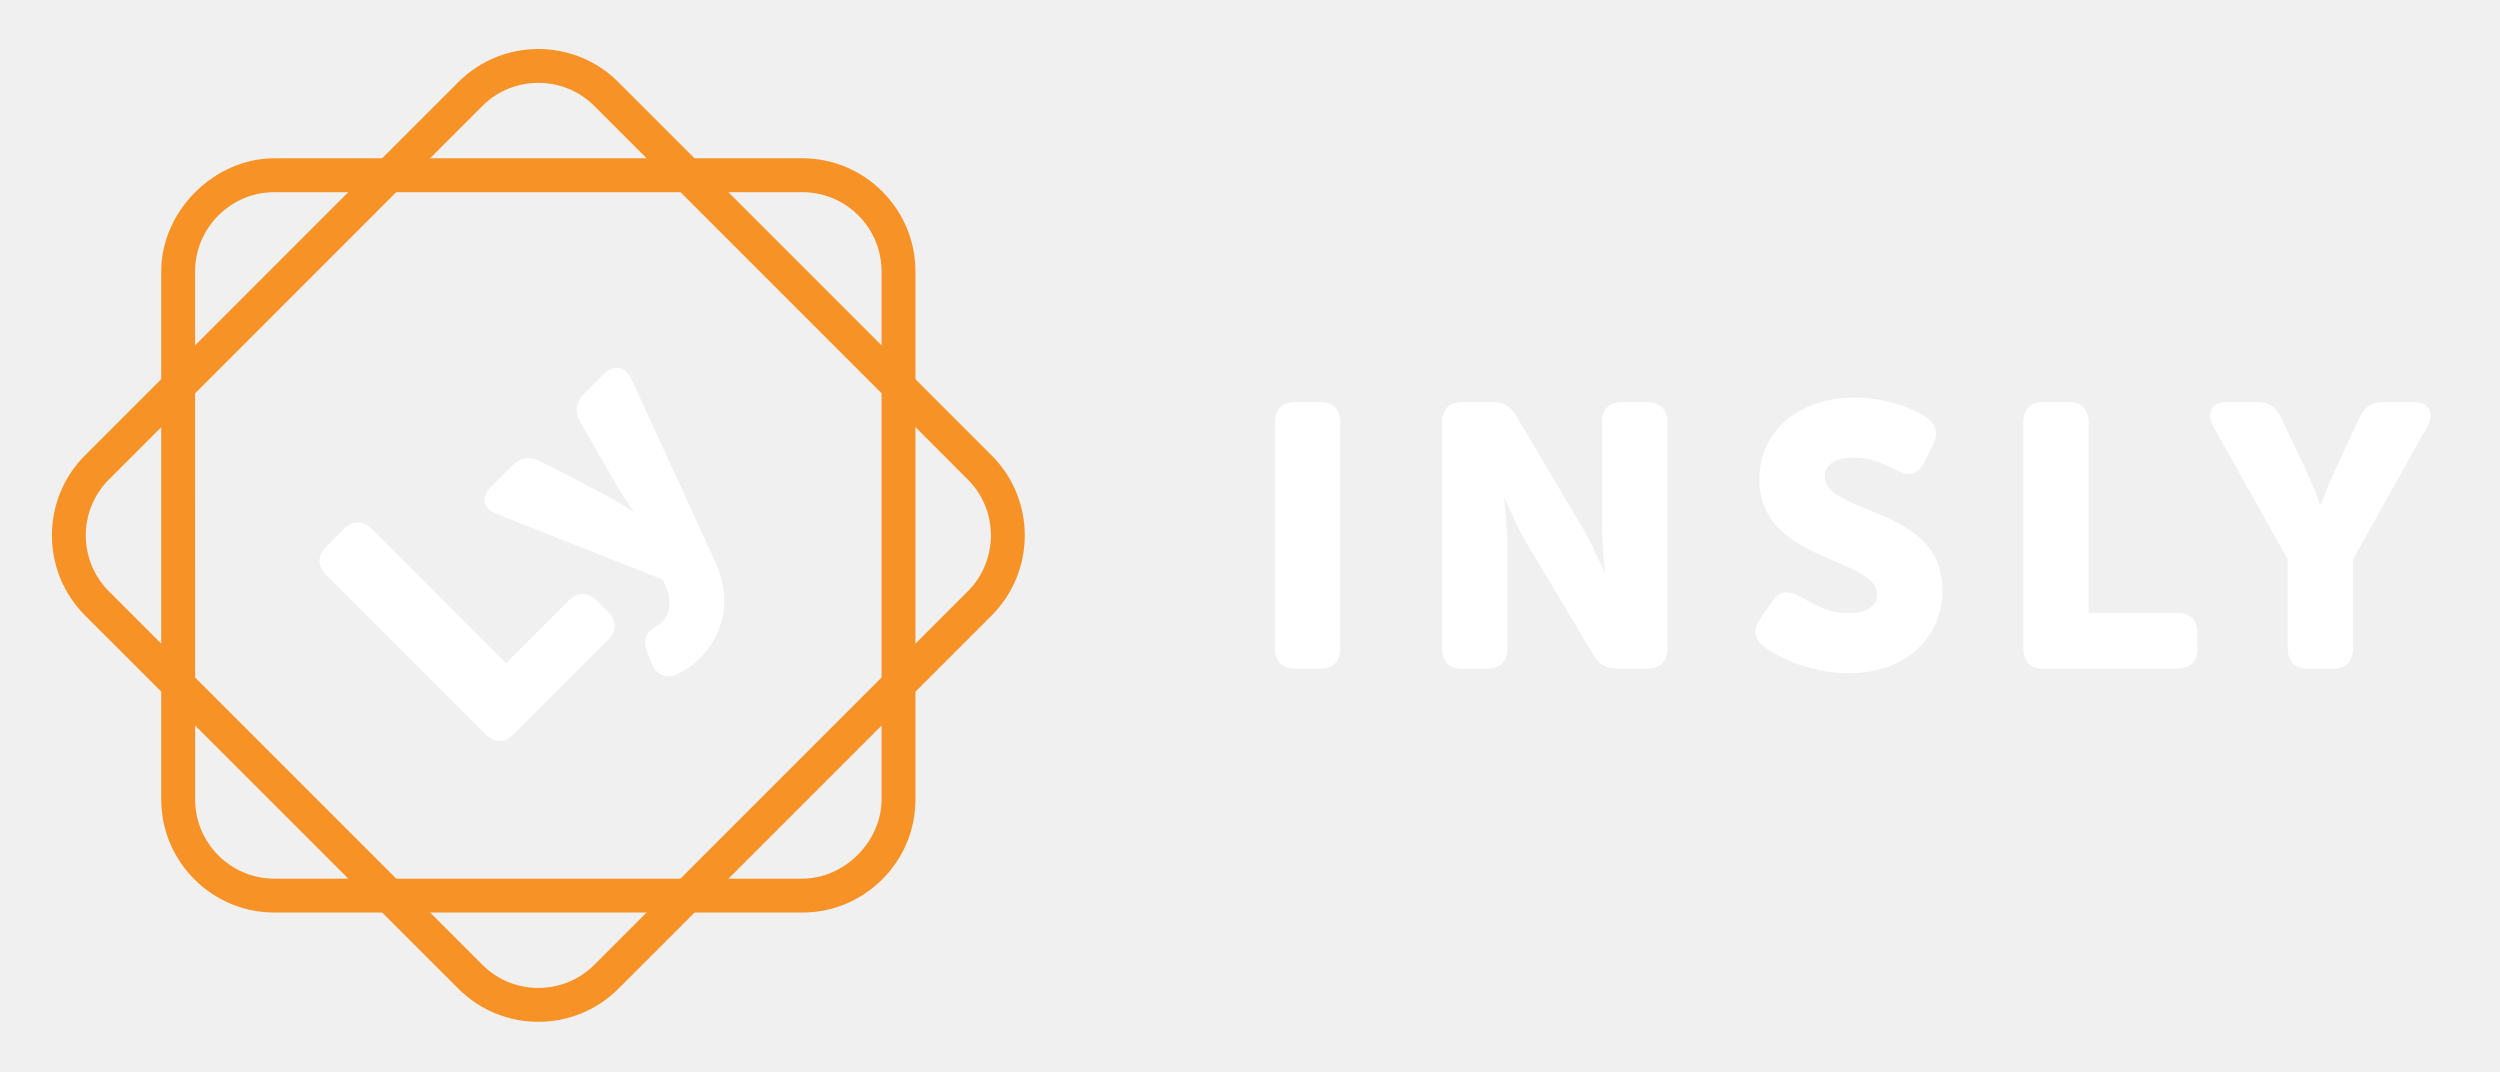
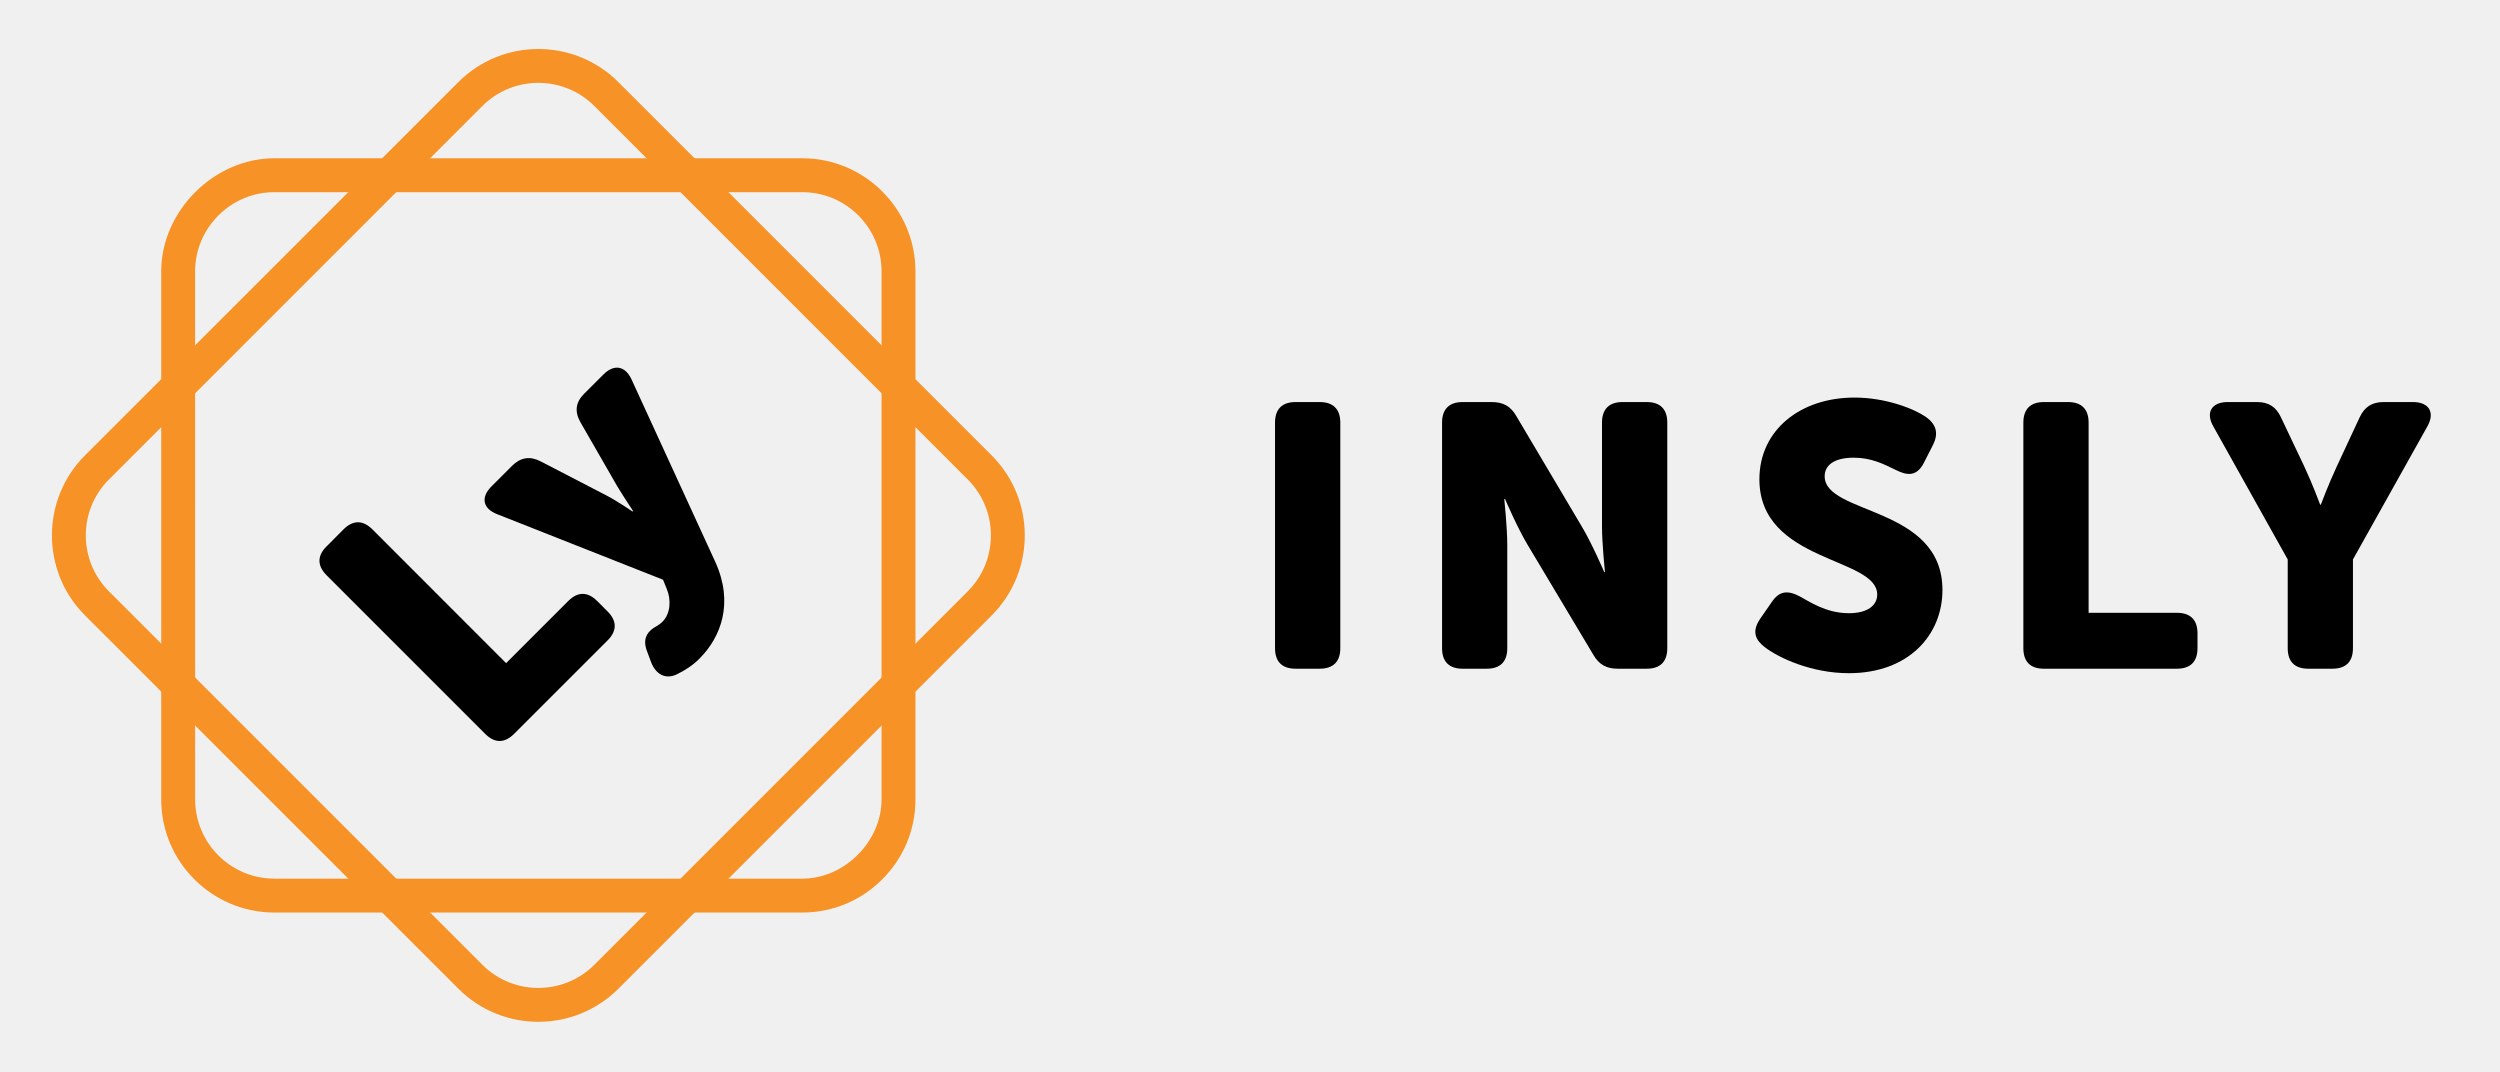
<svg xmlns="http://www.w3.org/2000/svg" version="1.1" id="Layer_1" x="0px" y="0px" width="504px" height="216px" viewBox="0 0 504 216" enable-background="new 0 0 504 216" xml:space="preserve">
-   <path fill="#fff" d="M257.045,85.19c0-2.696,1.426-4.136,4.134-4.136h4.88c2.701,0,4.148,1.44,4.148,4.136v45.488  c0,2.714-1.447,4.133-4.148,4.133h-4.88c-2.708,0-4.134-1.419-4.134-4.133V85.19z" />
-   <path fill="#fff" d="M290.721,85.19c0-2.696,1.432-4.136,4.131-4.136h5.868c2.325,0,3.825,0.838,4.945,2.786l13.243,22.338  c2.108,3.526,4.505,9.16,4.505,9.16h0.144c0,0-0.593-5.782-0.593-9.16V85.19c0-2.696,1.417-4.136,4.133-4.136h4.894  c2.715,0,4.134,1.44,4.134,4.136v45.488c0,2.714-1.419,4.133-4.134,4.133h-5.865c-2.243,0-3.758-0.824-4.891-2.781l-13.298-22.244  c-2.111-3.536-4.514-9.176-4.514-9.176h-0.162c0,0,0.606,5.784,0.606,9.176v20.893c0,2.714-1.419,4.133-4.135,4.133h-4.881  c-2.699,0-4.131-1.419-4.131-4.133V85.19z" />
-   <path fill="#fff" d="M354.907,124.662l2.341-3.376c1.497-2.188,3.229-2.339,5.701-0.987c1.744,0.905,5.108,3.323,9.783,3.323  c3.906,0,5.712-1.661,5.712-3.77c0-7.596-23.75-6.393-23.75-23.23c0-9.919,8.255-16.473,19.156-16.473  c6.247,0,11.963,2.189,14.517,3.987c2.176,1.587,2.406,3.473,1.278,5.647l-1.803,3.54c-1.502,2.92-3.526,2.474-5.65,1.421  c-2.473-1.204-4.947-2.474-8.486-2.474c-4.121,0-5.853,1.649-5.853,3.744c0,7.824,23.744,5.944,23.744,22.932  c0,9.027-6.77,16.77-18.865,16.77c-7.53,0-14.2-3.08-17.066-5.336C354.084,129.108,352.963,127.447,354.907,124.662" />
-   <path fill="#fff" d="M407.909,85.19c0-2.696,1.414-4.136,4.134-4.136h4.879c2.716,0,4.142,1.44,4.142,4.136v38.352h17.818  c2.701,0,4.135,1.419,4.135,4.137v2.999c0,2.714-1.434,4.133-4.135,4.133h-26.839c-2.72,0-4.134-1.419-4.134-4.133V85.19z" />
-   <path fill="#fff" d="M461.203,112.784l-14.97-26.77c-1.662-2.853-0.365-4.96,2.861-4.96h5.936c2.339,0,3.839,0.987,4.812,3.083  l4.676,9.851c1.731,3.688,3.221,7.749,3.221,7.749h0.145c0,0,1.513-4.061,3.234-7.749l4.588-9.851  c0.975-2.096,2.487-3.083,4.809-3.083h5.95c3.228,0,4.512,2.108,2.863,4.96l-14.973,26.77v17.894c0,2.714-1.42,4.133-4.135,4.133  h-4.88c-2.716,0-4.137-1.419-4.137-4.133V112.784z" />
+   <path fill="#000" d="M257.045,85.19c0-2.696,1.426-4.136,4.134-4.136h4.88c2.701,0,4.148,1.44,4.148,4.136v45.488  c0,2.714-1.447,4.133-4.148,4.133h-4.88c-2.708,0-4.134-1.419-4.134-4.133V85.19z" />
+   <path fill="#000" d="M290.721,85.19c0-2.696,1.432-4.136,4.131-4.136h5.868c2.325,0,3.825,0.838,4.945,2.786l13.243,22.338  c2.108,3.526,4.505,9.16,4.505,9.16h0.144c0,0-0.593-5.782-0.593-9.16V85.19c0-2.696,1.417-4.136,4.133-4.136h4.894  c2.715,0,4.134,1.44,4.134,4.136v45.488c0,2.714-1.419,4.133-4.134,4.133h-5.865c-2.243,0-3.758-0.824-4.891-2.781l-13.298-22.244  c-2.111-3.536-4.514-9.176-4.514-9.176h-0.162c0,0,0.606,5.784,0.606,9.176v20.893c0,2.714-1.419,4.133-4.135,4.133h-4.881  c-2.699,0-4.131-1.419-4.131-4.133V85.19z" />
+   <path fill="#000" d="M354.907,124.662l2.341-3.376c1.497-2.188,3.229-2.339,5.701-0.987c1.744,0.905,5.108,3.323,9.783,3.323  c3.906,0,5.712-1.661,5.712-3.77c0-7.596-23.75-6.393-23.75-23.23c0-9.919,8.255-16.473,19.156-16.473  c6.247,0,11.963,2.189,14.517,3.987c2.176,1.587,2.406,3.473,1.278,5.647l-1.803,3.54c-1.502,2.92-3.526,2.474-5.65,1.421  c-2.473-1.204-4.947-2.474-8.486-2.474c-4.121,0-5.853,1.649-5.853,3.744c0,7.824,23.744,5.944,23.744,22.932  c0,9.027-6.77,16.77-18.865,16.77c-7.53,0-14.2-3.08-17.066-5.336C354.084,129.108,352.963,127.447,354.907,124.662" />
+   <path fill="#000" d="M407.909,85.19c0-2.696,1.414-4.136,4.134-4.136h4.879c2.716,0,4.142,1.44,4.142,4.136v38.352h17.818  c2.701,0,4.135,1.419,4.135,4.137v2.999c0,2.714-1.434,4.133-4.135,4.133h-26.839c-2.72,0-4.134-1.419-4.134-4.133V85.19z" />
+   <path fill="#000" d="M461.203,112.784l-14.97-26.77c-1.662-2.853-0.365-4.96,2.861-4.96h5.936c2.339,0,3.839,0.987,4.812,3.083  l4.676,9.851c1.731,3.688,3.221,7.749,3.221,7.749h0.145c0,0,1.513-4.061,3.234-7.749l4.588-9.851  c0.975-2.096,2.487-3.083,4.809-3.083h5.95c3.228,0,4.512,2.108,2.863,4.96l-14.973,26.77v17.894c0,2.714-1.42,4.133-4.135,4.133  h-4.88c-2.716,0-4.137-1.419-4.137-4.133V112.784z" />
  <path fill="#F79226" d="M21.964,96.663c-6.222,6.204-6.222,16.339,0,22.553l75.285,75.285c6.214,6.229,16.351,6.215,22.566,0  l75.282-75.285c6.218-6.214,6.231-16.349,0-22.553l-75.282-75.297c-6.216-6.217-16.353-6.217-22.566,0L21.964,96.663z   M199.937,124.056l-75.283,75.283c-8.892,8.878-23.353,8.878-32.23,0l-75.298-75.283c-8.878-8.892-8.878-23.351,0-32.243  l75.298-75.278c8.877-8.876,23.338-8.876,32.217,0l75.296,75.292C208.816,100.705,208.816,115.164,199.937,124.056" />
  <path fill="#F79226" d="M44.032,43.433c-3.026,3.026-4.689,7.028-4.702,11.271l0.013,106.472c0,8.799,7.162,15.946,15.942,15.959  h106.477c8.485,0,15.959-7.487,15.959-15.959V54.697c0-8.791-7.162-15.952-15.947-15.952H55.285  C51.058,38.745,47.059,40.413,44.032,43.433 M177.869,177.271c-4.311,4.316-10.041,6.696-16.107,6.696H55.285  c-12.549-0.008-22.784-10.239-22.784-22.792V54.704c0-12.147,10.652-22.796,22.796-22.796h106.476  c12.556,0.011,22.771,10.228,22.783,22.784v106.485C184.556,167.241,182.18,172.961,177.869,177.271" />
-   <path fill="#fff" d="M65.843,115.975c-1.909-1.906-1.919-3.927-0.015-5.812l3.419-3.438c1.931-1.926,3.928-1.898,5.839,0.005  l26.944,26.96l12.541-12.541c1.907-1.904,3.906-1.89,5.818,0.014l2.115,2.123c1.892,1.894,1.905,3.905,0,5.805l-18.878,18.87  c-1.907,1.898-3.904,1.898-5.798,0L65.843,115.975z" />
-   <path fill="#fff" d="M131.707,126.635c0.513-0.302,1.204-0.668,1.851-1.295c1.637-1.649,1.785-4.446,0.839-6.665l-0.728-1.803  l-33.434-13.208c-2.897-1.13-3.378-3.378-1.148-5.61l4.121-4.121c1.757-1.742,3.607-2.014,5.713-0.959l13.367,6.924  c1.961,1.007,5.245,3.226,5.245,3.226l0.093-0.103c0,0-2.066-3.129-3.176-4.968L117,85.095c-1.205-2.162-0.955-4.013,0.802-5.756  l3.866-3.86c2.108-2.114,4.377-1.749,5.647,1.009l16.865,36.743c3.811,8.351,1.162,15.215-3.175,19.552  c-1.419,1.435-3.054,2.433-4.5,3.131c-2.297,1.153-4.285,0.047-5.229-2.388l-0.826-2.214  C129.532,128.933,130.381,127.555,131.707,126.635" />
+   <path fill="#000" d="M65.843,115.975c-1.909-1.906-1.919-3.927-0.015-5.812l3.419-3.438c1.931-1.926,3.928-1.898,5.839,0.005  l26.944,26.96l12.541-12.541c1.907-1.904,3.906-1.89,5.818,0.014l2.115,2.123c1.892,1.894,1.905,3.905,0,5.805l-18.878,18.87  c-1.907,1.898-3.904,1.898-5.798,0L65.843,115.975z" />
+   <path fill="#000" d="M131.707,126.635c0.513-0.302,1.204-0.668,1.851-1.295c1.637-1.649,1.785-4.446,0.839-6.665l-0.728-1.803  l-33.434-13.208c-2.897-1.13-3.378-3.378-1.148-5.61l4.121-4.121c1.757-1.742,3.607-2.014,5.713-0.959l13.367,6.924  c1.961,1.007,5.245,3.226,5.245,3.226l0.093-0.103c0,0-2.066-3.129-3.176-4.968L117,85.095c-1.205-2.162-0.955-4.013,0.802-5.756  l3.866-3.86c2.108-2.114,4.377-1.749,5.647,1.009l16.865,36.743c3.811,8.351,1.162,15.215-3.175,19.552  c-1.419,1.435-3.054,2.433-4.5,3.131c-2.297,1.153-4.285,0.047-5.229-2.388l-0.826-2.214  C129.532,128.933,130.381,127.555,131.707,126.635" />
</svg>
